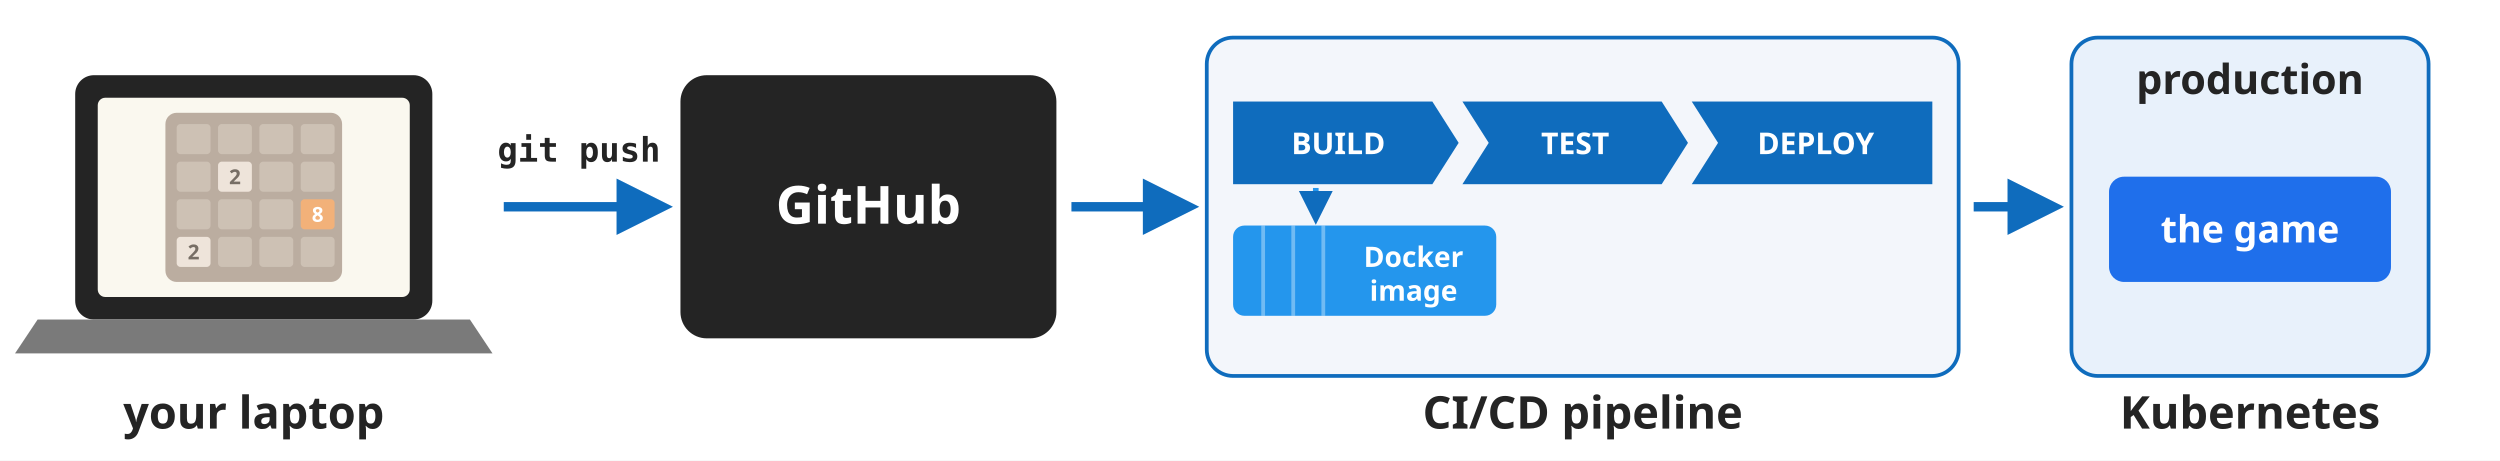
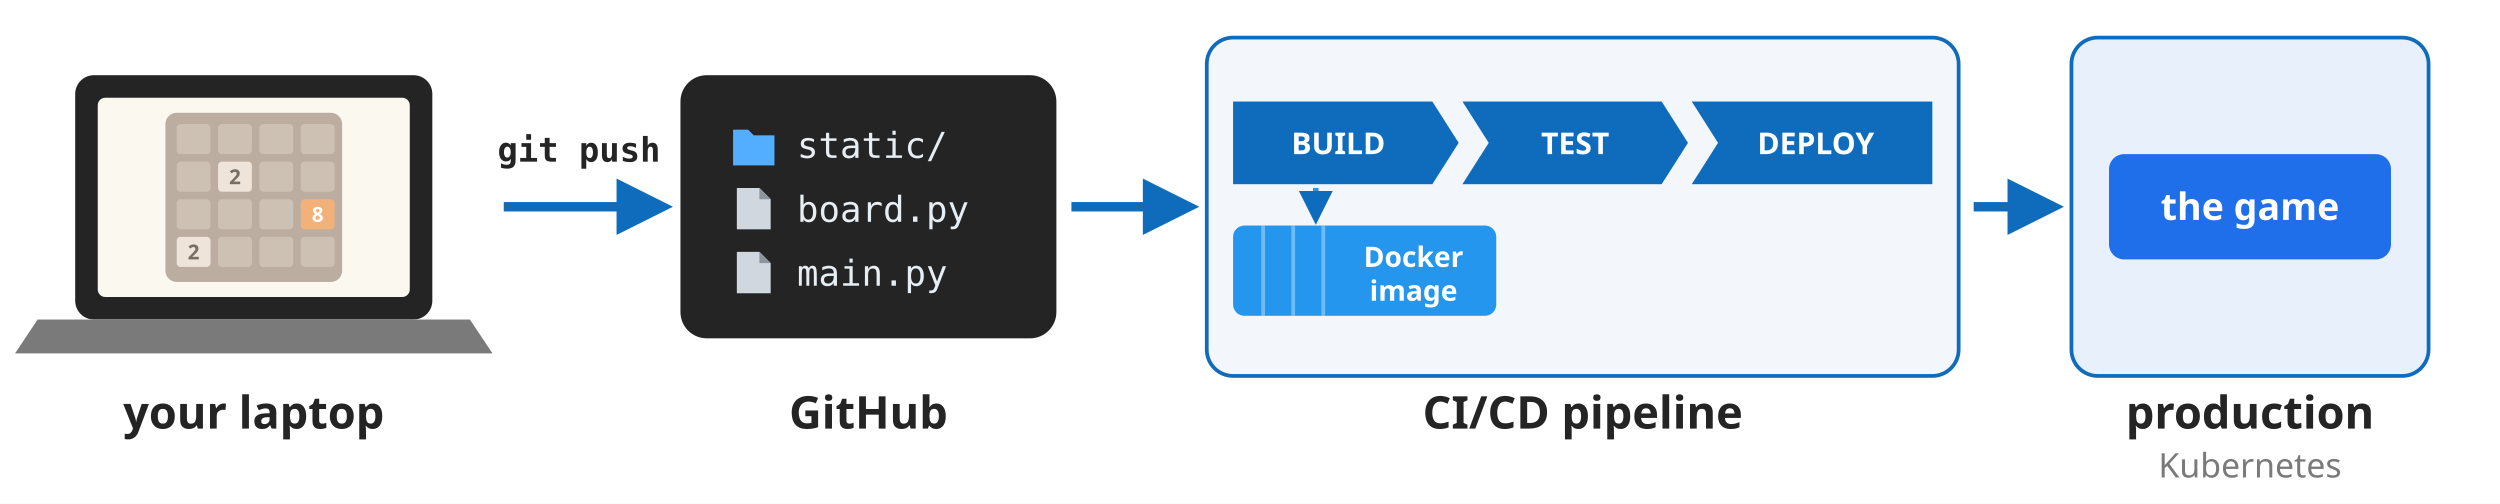
- <svg xmlns="http://www.w3.org/2000/svg" viewBox="0 70 1330 245" width="1330" height="245" font-family="Segoe UI, Calibri, Carlito, sans-serif">
+ <svg xmlns="http://www.w3.org/2000/svg" viewBox="0 70 1330 268" width="1330" height="268" font-family="Segoe UI, Calibri, Carlito, sans-serif">
  <defs>
    <marker id="a" viewBox="0 0 10 10" refX="8" refY="5" markerWidth="6" markerHeight="6" orient="auto-start-reverse">
      <path d="M0 0 L10 5 L0 10 z" fill="#0f6cbd" />
    </marker>
  </defs>
-   <rect y="70" width="1330" height="245" fill="#ffffff" />
+   <rect y="70" width="1330" height="268" fill="#ffffff" />
  <rect x="40" y="110" width="190" height="130" rx="10" fill="#242424" />
  <rect x="52" y="122" width="166" height="106" rx="4" fill="#faf8ef" />
  <rect x="88" y="130" width="94" height="90" rx="6" fill="#bbada0" />
  <g fill="#cdc1b4">
    <rect x="94" y="136" width="18" height="16" rx="2" />
    <rect x="116" y="136" width="18" height="16" rx="2" />
    <rect x="138" y="136" width="18" height="16" rx="2" />
    <rect x="160" y="136" width="18" height="16" rx="2" />
    <rect x="94" y="156" width="18" height="16" rx="2" />
    <rect x="138" y="156" width="18" height="16" rx="2" />
    <rect x="160" y="156" width="18" height="16" rx="2" />
    <rect x="94" y="176" width="18" height="16" rx="2" />
    <rect x="116" y="176" width="18" height="16" rx="2" />
    <rect x="138" y="176" width="18" height="16" rx="2" />
    <rect x="116" y="196" width="18" height="16" rx="2" />
    <rect x="138" y="196" width="18" height="16" rx="2" />
    <rect x="160" y="196" width="18" height="16" rx="2" />
  </g>
  <rect x="116" y="156" width="18" height="16" rx="2" fill="#eee4da" />
  <text x="125" y="168" text-anchor="middle" font-size="11" font-weight="700" fill="#776e65">2</text>
  <rect x="160" y="176" width="18" height="16" rx="2" fill="#f2b179" />
  <text x="169" y="188" text-anchor="middle" font-size="11" font-weight="700" fill="#ffffff">8</text>
  <rect x="94" y="196" width="18" height="16" rx="2" fill="#eee4da" />
  <text x="103" y="208" text-anchor="middle" font-size="11" font-weight="700" fill="#776e65">2</text>
  <path d="M20 240 L250 240 L262 258 L8 258 Z" fill="#7a7a7a" />
  <text x="135" y="298" text-anchor="middle" font-size="24" font-weight="700" fill="#242424">your laptop</text>
  <path d="M268 180 L352 180" stroke="#0f6cbd" stroke-width="5" marker-end="url(#a)" />
  <text x="308" y="156" text-anchor="middle" font-size="18" font-family="Consolas, monospace" font-weight="700" fill="#242424">git push</text>
  <rect x="362" y="110" width="200" height="140" rx="14" fill="#242424" />
-   <text x="462" y="189" text-anchor="middle" font-size="28" font-weight="700" fill="#ffffff">GitHub</text>
+   <path d="M390 139 L398 139 L401 142 L412 142 L412 158 L390 158 Z" fill="#54aeff" />
+   <text x="424" y="154" font-size="19" font-family="Consolas, monospace" fill="#e6edf3">static/</text>
+   <path d="M392 170 L404 170 L410 176 L410 192 L392 192 Z" fill="#d0d7de" />
+   <path d="M404 170 L404 176 L410 176" fill="#8c959f" />
+   <text x="424" y="188" font-size="19" font-family="Consolas, monospace" fill="#e6edf3">board.py</text>
+   <path d="M392 204 L404 204 L410 210 L410 226 L392 226 Z" fill="#d0d7de" />
+   <path d="M404 204 L404 210 L410 210" fill="#8c959f" />
+   <text x="424" y="222" font-size="19" font-family="Consolas, monospace" fill="#e6edf3">main.py</text>
+   <text x="462" y="298" text-anchor="middle" font-size="24" font-weight="700" fill="#242424">GitHub</text>
  <path d="M570 180 L632 180" stroke="#0f6cbd" stroke-width="5" marker-end="url(#a)" />
  <rect x="642" y="90" width="400" height="180" rx="14" fill="#f3f6fb" stroke="#0f6cbd" stroke-width="2" />
  <g font-size="16" font-weight="700" fill="#ffffff" text-anchor="middle">
    <path d="M656 124 L762 124 L776 146 L762 168 L656 168 Z" fill="#0f6cbd" />
    <text x="712" y="152">BUILD</text>
    <path d="M778 124 L884 124 L898 146 L884 168 L778 168 L792 146 Z" fill="#0f6cbd" />
    <text x="838" y="152">TEST</text>
    <path d="M900 124 L1028 124 L1028 168 L900 168 L914 146 Z" fill="#0f6cbd" />
    <text x="966" y="152">DEPLOY</text>
  </g>
  <path d="M700 170 L700 186" stroke="#2496ed" stroke-width="3" marker-end="url(#a)" />
  <rect x="656" y="190" width="140" height="48" rx="6" fill="#2496ed" />
  <path d="M672 190 L672 238 M688 190 L688 238 M704 190 L704 238" stroke="#ffffff" stroke-opacity="0.35" stroke-width="2" />
  <text x="752" y="212" text-anchor="middle" font-size="15" font-weight="700" fill="#ffffff">Docker</text>
  <text x="752" y="230" text-anchor="middle" font-size="15" font-weight="700" fill="#ffffff">image</text>
  <text x="842" y="298" text-anchor="middle" font-size="24" font-weight="700" fill="#242424">CI/CD pipeline</text>
  <path d="M1050 180 L1092 180" stroke="#0f6cbd" stroke-width="5" marker-end="url(#a)" />
  <rect x="1102" y="90" width="190" height="180" rx="14" fill="#e8f1fb" stroke="#0f6cbd" stroke-width="2" />
-   <text x="1197" y="120" text-anchor="middle" font-size="22" font-weight="700" fill="#242424">production</text>
-   <rect x="1122" y="164" width="150" height="56" rx="8" fill="#1f6feb" />
-   <text x="1197" y="199" text-anchor="middle" font-size="20" font-weight="700" fill="#ffffff">the game</text>
-   <text x="1197" y="298" text-anchor="middle" font-size="24" font-weight="700" fill="#242424">Kubernetes</text>
+   <rect x="1122" y="152" width="150" height="56" rx="8" fill="#1f6feb" />
+   <text x="1197" y="187" text-anchor="middle" font-size="20" font-weight="700" fill="#ffffff">the game</text>
+   <text x="1197" y="298" text-anchor="middle" font-size="24" font-weight="700" fill="#242424">production</text>
+   <text x="1197" y="324" text-anchor="middle" font-size="18" fill="#7a7a7a">Kubernetes</text>
</svg>
